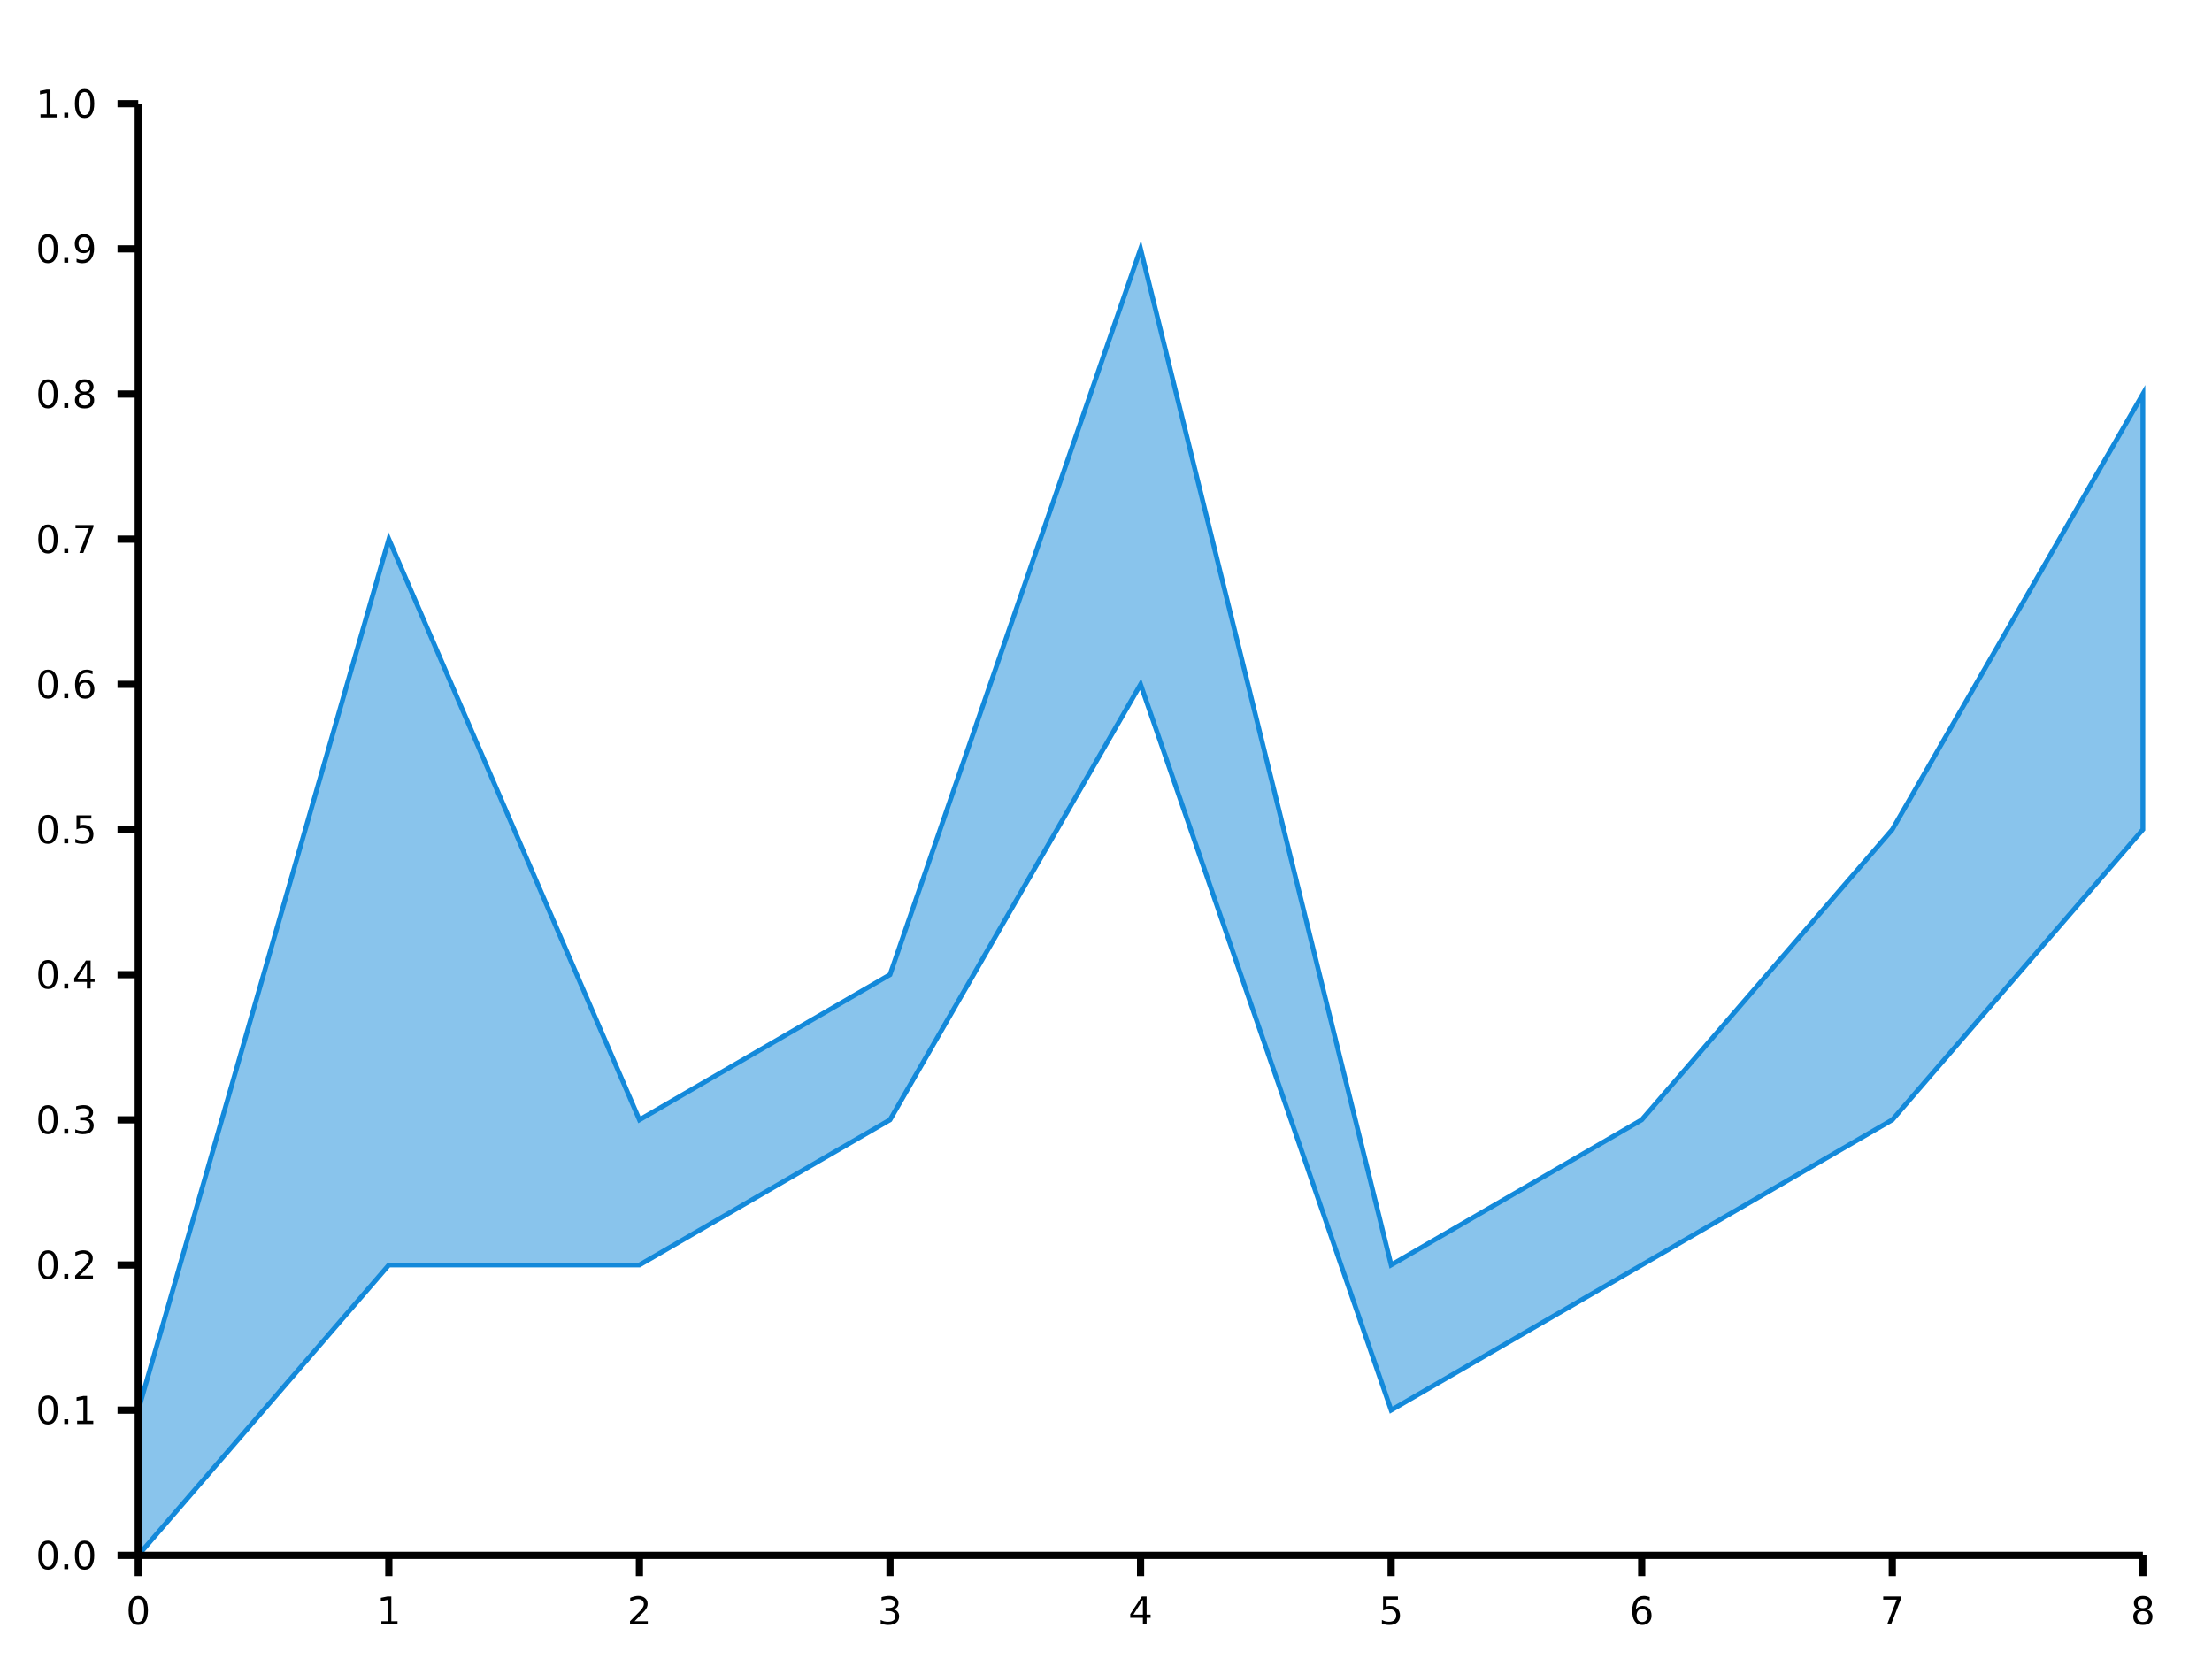
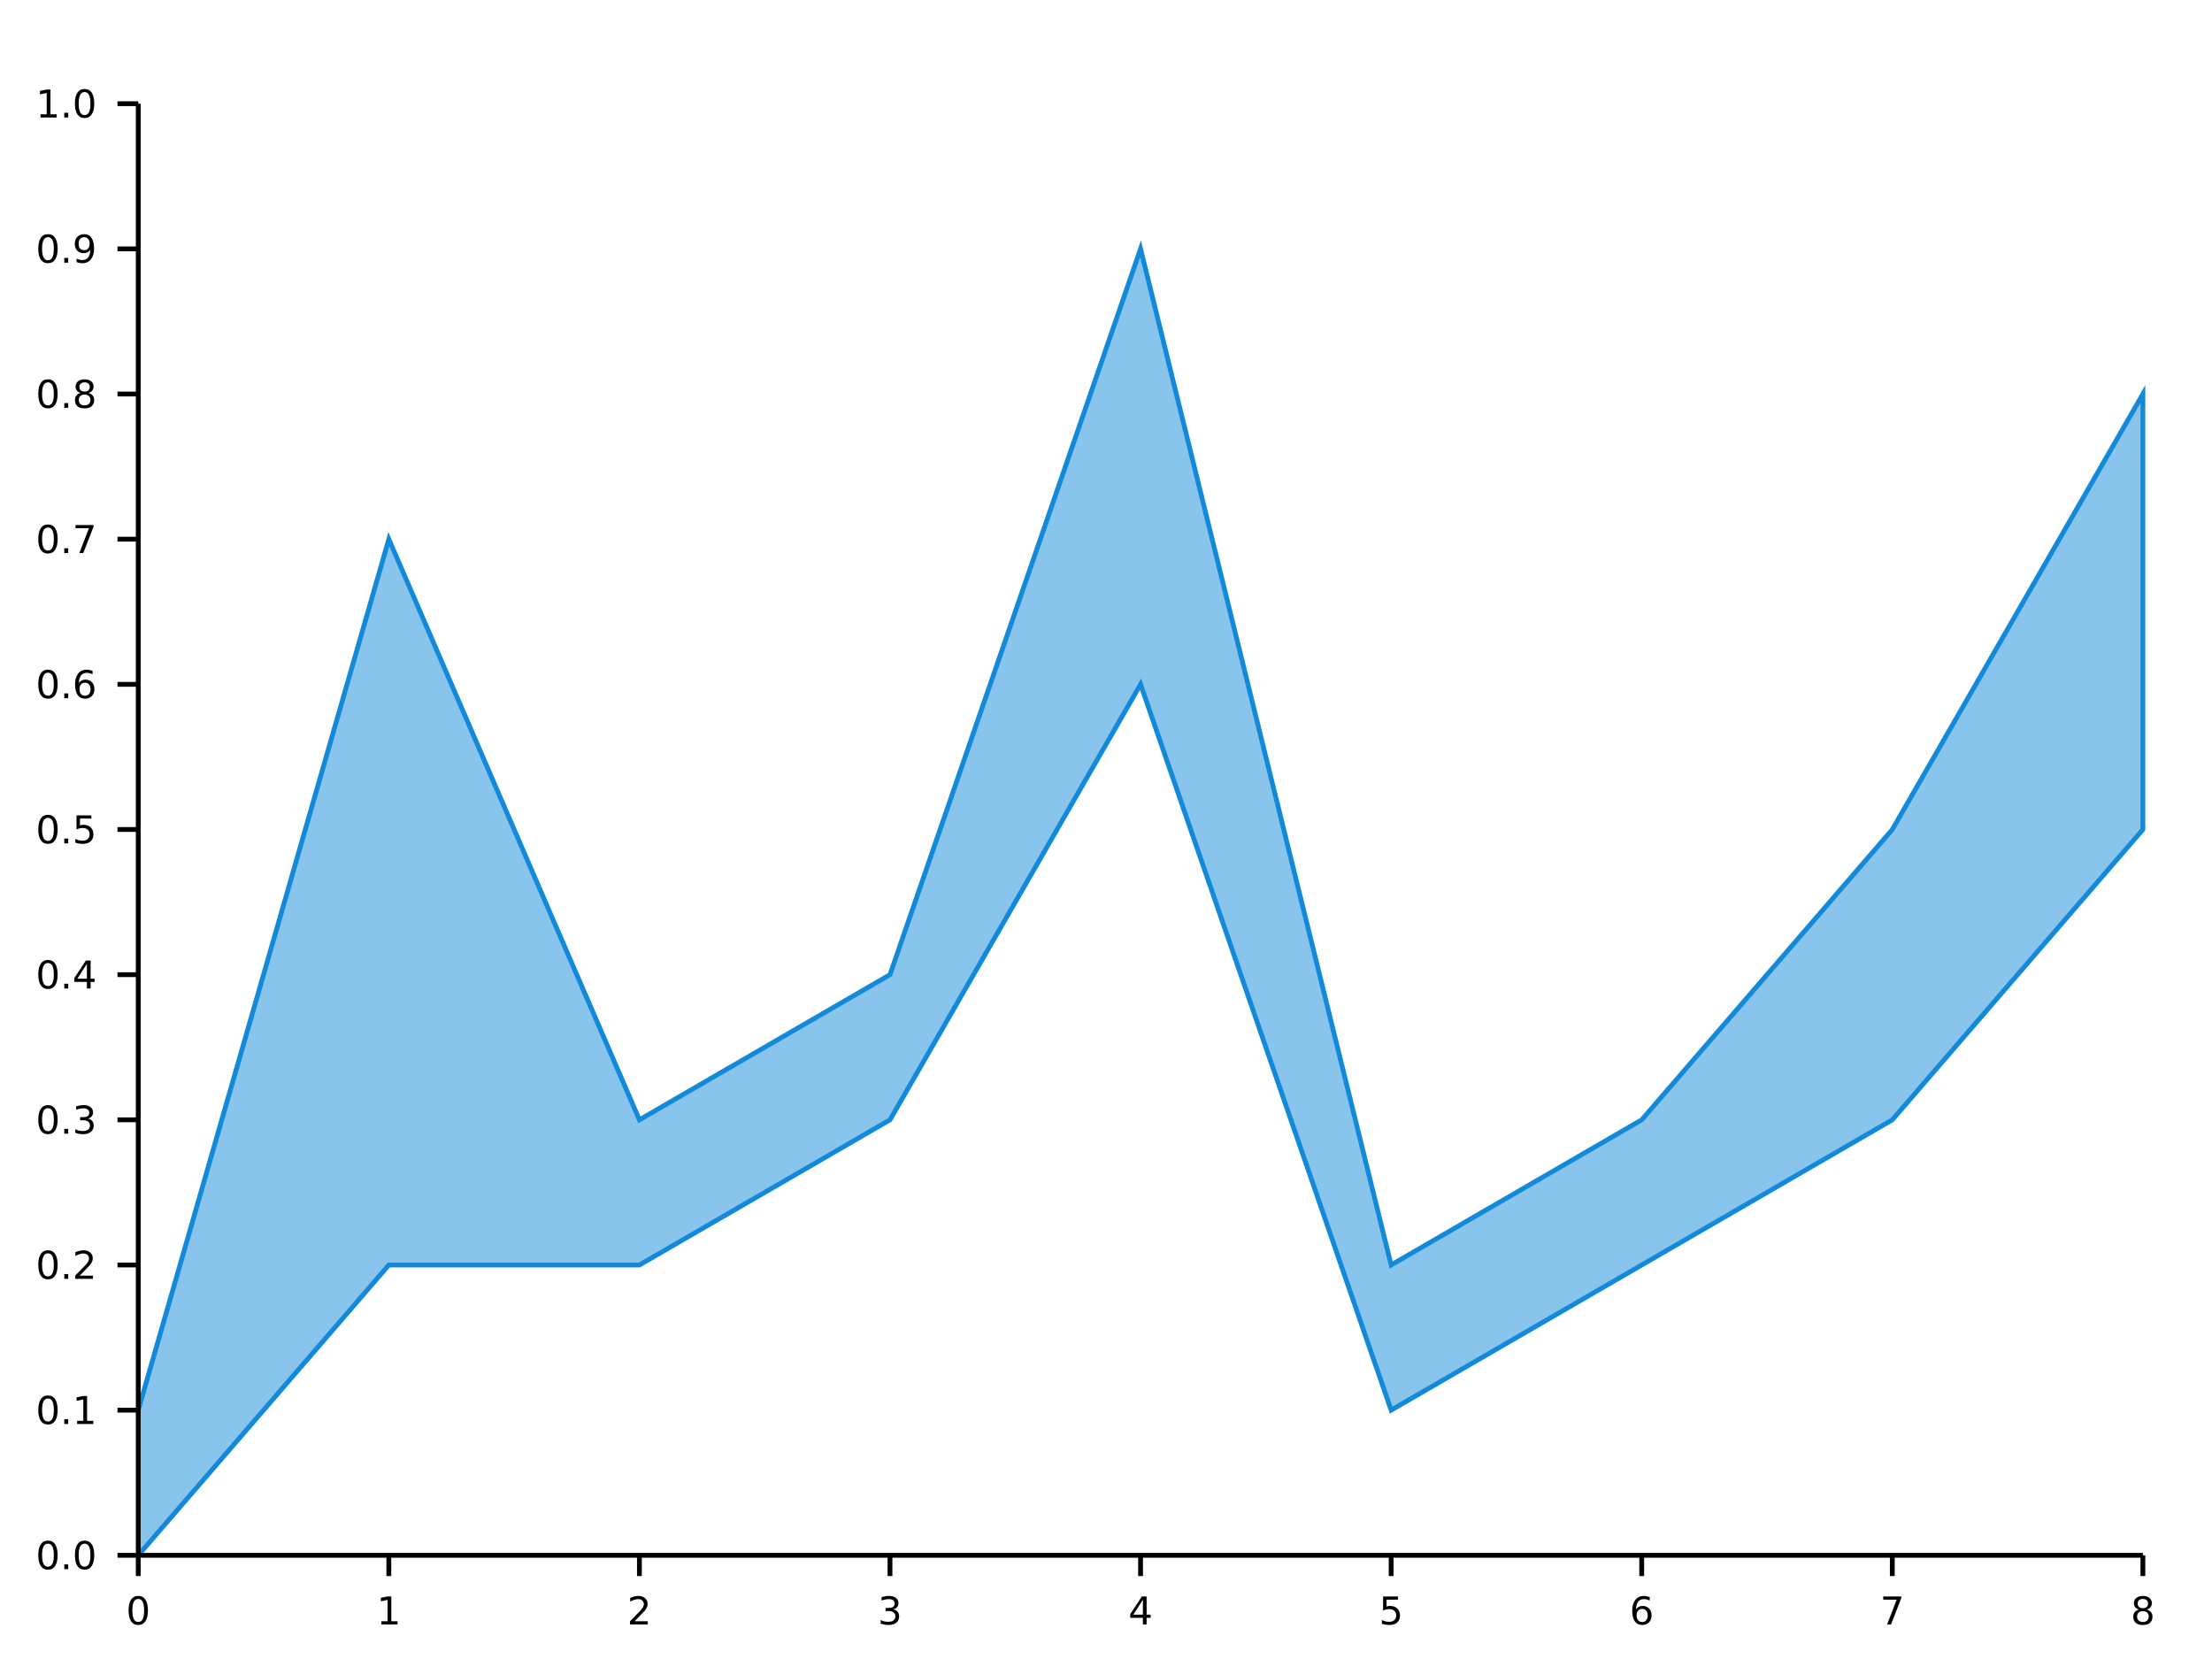
<svg xmlns="http://www.w3.org/2000/svg" xmlns:xlink="http://www.w3.org/1999/xlink" width="640px" height="480px" viewBox="0 0 640 480" version="1.1">
  <defs>
    <g>
      <symbol overflow="visible" id="glyph0-0">
        <path style="stroke:none;" d="M 0.547 1.969 L 0.547 -7.828 L 6.109 -7.828 L 6.109 1.969 Z M 1.172 1.344 L 5.484 1.344 L 5.484 -7.203 L 1.172 -7.203 Z M 1.172 1.344 " />
      </symbol>
      <symbol overflow="visible" id="glyph0-1">
        <path style="stroke:none;" d="M 3.531 -7.375 C 2.969 -7.375 2.539 -7.098 2.25 -6.547 C 1.969 -5.992 1.828 -5.16 1.828 -4.047 C 1.828 -2.93 1.969 -2.094 2.25 -1.531 C 2.539 -0.977 2.969 -0.703 3.531 -0.703 C 4.102 -0.703 4.531 -0.977 4.812 -1.531 C 5.094 -2.094 5.234 -2.93 5.234 -4.047 C 5.234 -5.16 5.094 -5.992 4.812 -6.547 C 4.531 -7.098 4.102 -7.375 3.531 -7.375 Z M 3.531 -8.25 C 4.438 -8.25 5.129 -7.891 5.609 -7.172 C 6.086 -6.453 6.328 -5.41 6.328 -4.047 C 6.328 -2.68 6.086 -1.641 5.609 -0.922 C 5.129 -0.203 4.438 0.156 3.531 0.156 C 2.625 0.156 1.93 -0.203 1.453 -0.922 C 0.973 -1.641 0.734 -2.68 0.734 -4.047 C 0.734 -5.41 0.973 -6.453 1.453 -7.172 C 1.93 -7.891 2.625 -8.25 3.531 -8.25 Z M 3.531 -8.25 " />
      </symbol>
      <symbol overflow="visible" id="glyph0-2">
        <path style="stroke:none;" d="M 1.375 -0.922 L 3.172 -0.922 L 3.172 -7.094 L 1.219 -6.703 L 1.219 -7.703 L 3.156 -8.094 L 4.25 -8.094 L 4.25 -0.922 L 6.047 -0.922 L 6.047 0 L 1.375 0 Z M 1.375 -0.922 " />
      </symbol>
      <symbol overflow="visible" id="glyph0-3">
        <path style="stroke:none;" d="M 2.125 -0.922 L 5.953 -0.922 L 5.953 0 L 0.812 0 L 0.812 -0.922 C 1.227 -1.348 1.797 -1.926 2.516 -2.656 C 3.234 -3.383 3.688 -3.852 3.875 -4.062 C 4.219 -4.457 4.457 -4.789 4.594 -5.062 C 4.738 -5.332 4.812 -5.598 4.812 -5.859 C 4.812 -6.297 4.66 -6.648 4.359 -6.922 C 4.055 -7.191 3.66 -7.328 3.172 -7.328 C 2.828 -7.328 2.461 -7.266 2.078 -7.141 C 1.703 -7.023 1.301 -6.848 0.875 -6.609 L 0.875 -7.703 C 1.312 -7.879 1.723 -8.016 2.109 -8.109 C 2.492 -8.203 2.844 -8.25 3.156 -8.25 C 4 -8.25 4.664 -8.035 5.156 -7.609 C 5.656 -7.191 5.906 -6.633 5.906 -5.938 C 5.906 -5.602 5.844 -5.285 5.719 -4.984 C 5.594 -4.691 5.367 -4.344 5.047 -3.938 C 4.953 -3.832 4.66 -3.523 4.172 -3.016 C 3.691 -2.516 3.008 -1.816 2.125 -0.922 Z M 2.125 -0.922 " />
      </symbol>
      <symbol overflow="visible" id="glyph0-4">
        <path style="stroke:none;" d="M 4.5 -4.359 C 5.031 -4.254 5.441 -4.023 5.734 -3.672 C 6.023 -3.316 6.172 -2.879 6.172 -2.359 C 6.172 -1.555 5.895 -0.938 5.344 -0.5 C 4.801 -0.062 4.023 0.156 3.016 0.156 C 2.672 0.156 2.316 0.117 1.953 0.047 C 1.598 -0.016 1.227 -0.113 0.844 -0.25 L 0.844 -1.297 C 1.145 -1.117 1.477 -0.984 1.844 -0.891 C 2.207 -0.805 2.586 -0.766 2.984 -0.766 C 3.672 -0.766 4.191 -0.898 4.547 -1.172 C 4.91 -1.441 5.094 -1.836 5.094 -2.359 C 5.094 -2.828 4.922 -3.195 4.578 -3.469 C 4.242 -3.738 3.781 -3.875 3.188 -3.875 L 2.25 -3.875 L 2.25 -4.781 L 3.234 -4.781 C 3.773 -4.781 4.188 -4.883 4.469 -5.094 C 4.75 -5.312 4.891 -5.625 4.891 -6.031 C 4.891 -6.445 4.742 -6.766 4.453 -6.984 C 4.16 -7.211 3.738 -7.328 3.188 -7.328 C 2.883 -7.328 2.562 -7.289 2.219 -7.219 C 1.875 -7.156 1.5 -7.055 1.094 -6.922 L 1.094 -7.891 C 1.508 -8.016 1.895 -8.102 2.25 -8.156 C 2.613 -8.219 2.957 -8.25 3.281 -8.25 C 4.113 -8.25 4.77 -8.055 5.25 -7.672 C 5.738 -7.297 5.984 -6.785 5.984 -6.141 C 5.984 -5.691 5.852 -5.312 5.594 -5 C 5.344 -4.695 4.977 -4.484 4.5 -4.359 Z M 4.5 -4.359 " />
      </symbol>
      <symbol overflow="visible" id="glyph0-5">
        <path style="stroke:none;" d="M 4.203 -7.141 L 1.438 -2.828 L 4.203 -2.828 Z M 3.906 -8.094 L 5.281 -8.094 L 5.281 -2.828 L 6.438 -2.828 L 6.438 -1.906 L 5.281 -1.906 L 5.281 0 L 4.203 0 L 4.203 -1.906 L 0.547 -1.906 L 0.547 -2.969 Z M 3.906 -8.094 " />
      </symbol>
      <symbol overflow="visible" id="glyph0-6">
        <path style="stroke:none;" d="M 1.203 -8.094 L 5.5 -8.094 L 5.5 -7.172 L 2.203 -7.172 L 2.203 -5.188 C 2.359 -5.238 2.516 -5.281 2.672 -5.312 C 2.836 -5.344 3 -5.359 3.156 -5.359 C 4.062 -5.359 4.773 -5.109 5.297 -4.609 C 5.828 -4.117 6.094 -3.445 6.094 -2.594 C 6.094 -1.727 5.82 -1.051 5.281 -0.562 C 4.738 -0.082 3.973 0.156 2.984 0.156 C 2.648 0.156 2.305 0.125 1.953 0.062 C 1.598 0.008 1.234 -0.07 0.859 -0.188 L 0.859 -1.297 C 1.18 -1.117 1.516 -0.984 1.859 -0.891 C 2.211 -0.805 2.582 -0.766 2.969 -0.766 C 3.594 -0.766 4.086 -0.926 4.453 -1.25 C 4.816 -1.582 5 -2.031 5 -2.594 C 5 -3.156 4.816 -3.602 4.453 -3.938 C 4.086 -4.27 3.594 -4.438 2.969 -4.438 C 2.676 -4.438 2.383 -4.398 2.094 -4.328 C 1.801 -4.266 1.504 -4.164 1.203 -4.031 Z M 1.203 -8.094 " />
      </symbol>
      <symbol overflow="visible" id="glyph0-7">
        <path style="stroke:none;" d="M 3.672 -4.484 C 3.172 -4.484 2.773 -4.316 2.484 -3.984 C 2.203 -3.648 2.062 -3.188 2.062 -2.594 C 2.062 -2.008 2.203 -1.547 2.484 -1.203 C 2.773 -0.867 3.172 -0.703 3.672 -0.703 C 4.16 -0.703 4.547 -0.867 4.828 -1.203 C 5.117 -1.547 5.266 -2.008 5.266 -2.594 C 5.266 -3.188 5.117 -3.648 4.828 -3.984 C 4.547 -4.316 4.16 -4.484 3.672 -4.484 Z M 5.844 -7.922 L 5.844 -6.922 C 5.57 -7.047 5.297 -7.145 5.016 -7.219 C 4.734 -7.289 4.453 -7.328 4.172 -7.328 C 3.453 -7.328 2.898 -7.082 2.516 -6.594 C 2.141 -6.102 1.922 -5.363 1.859 -4.375 C 2.078 -4.688 2.348 -4.926 2.672 -5.094 C 2.992 -5.27 3.348 -5.359 3.734 -5.359 C 4.547 -5.359 5.188 -5.109 5.656 -4.609 C 6.133 -4.117 6.375 -3.445 6.375 -2.594 C 6.375 -1.758 6.125 -1.094 5.625 -0.594 C 5.133 -0.094 4.484 0.156 3.672 0.156 C 2.734 0.156 2.016 -0.203 1.516 -0.922 C 1.023 -1.641 0.781 -2.68 0.781 -4.047 C 0.781 -5.328 1.082 -6.348 1.688 -7.109 C 2.289 -7.867 3.109 -8.25 4.141 -8.25 C 4.41 -8.25 4.688 -8.219 4.969 -8.156 C 5.25 -8.102 5.539 -8.023 5.844 -7.922 Z M 5.844 -7.922 " />
      </symbol>
      <symbol overflow="visible" id="glyph0-8">
        <path style="stroke:none;" d="M 0.906 -8.094 L 6.125 -8.094 L 6.125 -7.625 L 3.172 0 L 2.031 0 L 4.797 -7.172 L 0.906 -7.172 Z M 0.906 -8.094 " />
      </symbol>
      <symbol overflow="visible" id="glyph0-9">
        <path style="stroke:none;" d="M 3.531 -3.844 C 3.008 -3.844 2.598 -3.703 2.297 -3.422 C 2.004 -3.148 1.859 -2.77 1.859 -2.281 C 1.859 -1.789 2.004 -1.406 2.297 -1.125 C 2.598 -0.844 3.008 -0.703 3.531 -0.703 C 4.051 -0.703 4.461 -0.844 4.766 -1.125 C 5.066 -1.406 5.219 -1.789 5.219 -2.281 C 5.219 -2.77 5.066 -3.148 4.766 -3.422 C 4.461 -3.703 4.051 -3.844 3.531 -3.844 Z M 2.438 -4.312 C 1.969 -4.426 1.598 -4.645 1.328 -4.969 C 1.066 -5.289 0.938 -5.68 0.938 -6.141 C 0.938 -6.785 1.164 -7.297 1.625 -7.672 C 2.094 -8.055 2.727 -8.25 3.531 -8.25 C 4.332 -8.25 4.961 -8.055 5.422 -7.672 C 5.891 -7.297 6.125 -6.785 6.125 -6.141 C 6.125 -5.68 5.988 -5.289 5.719 -4.969 C 5.457 -4.645 5.094 -4.426 4.625 -4.312 C 5.156 -4.188 5.566 -3.941 5.859 -3.578 C 6.16 -3.223 6.312 -2.789 6.312 -2.281 C 6.312 -1.488 6.07 -0.883 5.594 -0.469 C 5.113 -0.051 4.426 0.156 3.531 0.156 C 2.633 0.156 1.945 -0.051 1.469 -0.469 C 0.988 -0.883 0.75 -1.488 0.75 -2.281 C 0.75 -2.789 0.895 -3.223 1.188 -3.578 C 1.488 -3.941 1.906 -4.188 2.438 -4.312 Z M 2.031 -6.047 C 2.031 -5.617 2.16 -5.285 2.422 -5.047 C 2.691 -4.816 3.062 -4.703 3.531 -4.703 C 4 -4.703 4.363 -4.816 4.625 -5.047 C 4.895 -5.285 5.031 -5.617 5.031 -6.047 C 5.031 -6.461 4.895 -6.785 4.625 -7.016 C 4.363 -7.254 4 -7.375 3.531 -7.375 C 3.062 -7.375 2.691 -7.254 2.422 -7.016 C 2.16 -6.785 2.031 -6.461 2.031 -6.047 Z M 2.031 -6.047 " />
      </symbol>
      <symbol overflow="visible" id="glyph0-10">
        <path style="stroke:none;" d="M 1.188 -1.375 L 2.328 -1.375 L 2.328 0 L 1.188 0 Z M 1.188 -1.375 " />
      </symbol>
      <symbol overflow="visible" id="glyph0-11">
        <path style="stroke:none;" d="M 1.219 -0.172 L 1.219 -1.172 C 1.488 -1.035 1.766 -0.93 2.047 -0.859 C 2.336 -0.797 2.617 -0.766 2.891 -0.766 C 3.609 -0.766 4.156 -1.004 4.531 -1.484 C 4.914 -1.973 5.141 -2.711 5.203 -3.703 C 4.984 -3.398 4.711 -3.164 4.391 -3 C 4.078 -2.832 3.723 -2.75 3.328 -2.75 C 2.516 -2.75 1.875 -2.992 1.406 -3.484 C 0.938 -3.973 0.703 -4.641 0.703 -5.484 C 0.703 -6.316 0.945 -6.984 1.438 -7.484 C 1.926 -7.992 2.582 -8.25 3.406 -8.25 C 4.344 -8.25 5.055 -7.891 5.547 -7.172 C 6.035 -6.453 6.281 -5.41 6.281 -4.047 C 6.281 -2.766 5.977 -1.742 5.375 -0.984 C 4.77 -0.223 3.957 0.156 2.938 0.156 C 2.656 0.156 2.375 0.129 2.094 0.078 C 1.812 0.023 1.52 -0.055 1.219 -0.172 Z M 3.406 -3.609 C 3.895 -3.609 4.281 -3.773 4.562 -4.109 C 4.852 -4.441 5 -4.898 5 -5.484 C 5 -6.066 4.852 -6.523 4.562 -6.859 C 4.281 -7.203 3.895 -7.375 3.406 -7.375 C 2.906 -7.375 2.508 -7.203 2.219 -6.859 C 1.938 -6.523 1.797 -6.066 1.797 -5.484 C 1.797 -4.898 1.938 -4.441 2.219 -4.109 C 2.508 -3.773 2.906 -3.609 3.406 -3.609 Z M 3.406 -3.609 " />
      </symbol>
    </g>
  </defs>
  <g id="surface0">
    <path style="fill-rule:nonzero;fill:rgb(7.451%,53.725%,85.49%);fill-opacity:0.498;stroke-width:1.389;stroke-linecap:butt;stroke-linejoin:miter;stroke:rgb(7.451%,53.725%,85.49%);stroke-opacity:1;stroke-miterlimit:10;" d="M 40 30 L 112.5 114 L 185 114 L 257.5 156 L 330 282 L 402.5 72 L 547.5 156 L 620 240 L 620 366 L 547.5 240 L 475 156 L 402.5 114 L 330 408 L 257.5 198 L 185 156 L 112.5 324 L 40 72 " transform="matrix(1,0,0,-1,0,480)" />
-     <path style="fill:none;stroke-width:2.083;stroke-linecap:butt;stroke-linejoin:miter;stroke:rgb(0%,0%,0%);stroke-opacity:1;stroke-miterlimit:10;" d="M 40 30 L 620 30 " transform="matrix(1,0,0,-1,0,480)" />
-     <path style="fill:none;stroke-width:2.083;stroke-linecap:butt;stroke-linejoin:miter;stroke:rgb(0%,0%,0%);stroke-opacity:1;stroke-miterlimit:10;" d="M 40 30 L 40 24 M 112.5 30 L 112.5 24 M 185 30 L 185 24 M 257.5 30 L 257.5 24 M 330 30 L 330 24 M 402.5 30 L 402.5 24 M 475 30 L 475 24 M 547.5 30 L 547.5 24 M 620 30 L 620 24 " transform="matrix(1,0,0,-1,0,480)" />
+     <path style="fill:none;stroke-width:1.389;stroke-linecap:butt;stroke-linejoin:miter;stroke:rgb(0%,0%,0%);stroke-opacity:1;stroke-miterlimit:10;" d="M 40 30 L 620 30 " transform="matrix(1,0,0,-1,0,480)" />
+     <path style="fill:none;stroke-width:1.389;stroke-linecap:butt;stroke-linejoin:miter;stroke:rgb(0%,0%,0%);stroke-opacity:1;stroke-miterlimit:10;" d="M 40 30 L 40 24 M 112.5 30 L 112.5 24 M 185 30 L 185 24 M 257.5 30 L 257.5 24 M 330 30 L 330 24 M 402.5 30 L 402.5 24 M 475 30 L 475 24 M 547.5 30 L 547.5 24 M 620 30 L 620 24 " transform="matrix(1,0,0,-1,0,480)" />
    <g style="fill:rgb(0%,0%,0%);fill-opacity:1;">
      <use xlink:href="#glyph0-1" x="36.469" y="470" />
    </g>
    <g style="fill:rgb(0%,0%,0%);fill-opacity:1;">
      <use xlink:href="#glyph0-2" x="108.969" y="470" />
    </g>
    <g style="fill:rgb(0%,0%,0%);fill-opacity:1;">
      <use xlink:href="#glyph0-3" x="181.469" y="470" />
    </g>
    <g style="fill:rgb(0%,0%,0%);fill-opacity:1;">
      <use xlink:href="#glyph0-4" x="253.969" y="470" />
    </g>
    <g style="fill:rgb(0%,0%,0%);fill-opacity:1;">
      <use xlink:href="#glyph0-5" x="326.469" y="470" />
    </g>
    <g style="fill:rgb(0%,0%,0%);fill-opacity:1;">
      <use xlink:href="#glyph0-6" x="398.969" y="470" />
    </g>
    <g style="fill:rgb(0%,0%,0%);fill-opacity:1;">
      <use xlink:href="#glyph0-7" x="471.469" y="470" />
    </g>
    <g style="fill:rgb(0%,0%,0%);fill-opacity:1;">
      <use xlink:href="#glyph0-8" x="543.969" y="470" />
    </g>
    <g style="fill:rgb(0%,0%,0%);fill-opacity:1;">
      <use xlink:href="#glyph0-9" x="616.469" y="470" />
    </g>
-     <path style="fill:none;stroke-width:2.083;stroke-linecap:butt;stroke-linejoin:miter;stroke:rgb(0%,0%,0%);stroke-opacity:1;stroke-miterlimit:10;" d="M 40 30 L 40 450 " transform="matrix(1,0,0,-1,0,480)" />
-     <path style="fill:none;stroke-width:2.083;stroke-linecap:butt;stroke-linejoin:miter;stroke:rgb(0%,0%,0%);stroke-opacity:1;stroke-miterlimit:10;" d="M 40 30 L 34 30 M 40 72 L 34 72 M 40 114 L 34 114 M 40 156 L 34 156 M 40 198 L 34 198 M 40 240 L 34 240 M 40 282 L 34 282 M 40 324 L 34 324 M 40 366 L 34 366 M 40 408 L 34 408 M 40 450 L 34 450 " transform="matrix(1,0,0,-1,0,480)" />
+     <path style="fill:none;stroke-width:1.389;stroke-linecap:butt;stroke-linejoin:miter;stroke:rgb(0%,0%,0%);stroke-opacity:1;stroke-miterlimit:10;" d="M 40 30 L 40 450 " transform="matrix(1,0,0,-1,0,480)" />
+     <path style="fill:none;stroke-width:1.389;stroke-linecap:butt;stroke-linejoin:miter;stroke:rgb(0%,0%,0%);stroke-opacity:1;stroke-miterlimit:10;" d="M 40 30 L 34 30 M 40 72 L 34 72 M 40 114 L 34 114 M 40 156 L 34 156 M 40 198 L 34 198 M 40 240 L 34 240 M 40 282 L 34 282 M 40 324 L 34 324 M 40 366 L 34 366 M 40 408 L 34 408 M 40 450 L 34 450 " transform="matrix(1,0,0,-1,0,480)" />
    <g style="fill:rgb(0%,0%,0%);fill-opacity:1;">
      <use xlink:href="#glyph0-1" x="10.344" y="454" />
      <use xlink:href="#glyph0-10" x="17.406" y="454" />
      <use xlink:href="#glyph0-1" x="20.938" y="454" />
    </g>
    <g style="fill:rgb(0%,0%,0%);fill-opacity:1;">
      <use xlink:href="#glyph0-1" x="10.344" y="412" />
      <use xlink:href="#glyph0-10" x="17.406" y="412" />
      <use xlink:href="#glyph0-2" x="20.938" y="412" />
    </g>
    <g style="fill:rgb(0%,0%,0%);fill-opacity:1;">
      <use xlink:href="#glyph0-1" x="10.344" y="370" />
      <use xlink:href="#glyph0-10" x="17.406" y="370" />
      <use xlink:href="#glyph0-3" x="20.938" y="370" />
    </g>
    <g style="fill:rgb(0%,0%,0%);fill-opacity:1;">
      <use xlink:href="#glyph0-1" x="10.344" y="328" />
      <use xlink:href="#glyph0-10" x="17.406" y="328" />
      <use xlink:href="#glyph0-4" x="20.938" y="328" />
    </g>
    <g style="fill:rgb(0%,0%,0%);fill-opacity:1;">
      <use xlink:href="#glyph0-1" x="10.344" y="286" />
      <use xlink:href="#glyph0-10" x="17.406" y="286" />
      <use xlink:href="#glyph0-5" x="20.938" y="286" />
    </g>
    <g style="fill:rgb(0%,0%,0%);fill-opacity:1;">
      <use xlink:href="#glyph0-1" x="10.344" y="244" />
      <use xlink:href="#glyph0-10" x="17.406" y="244" />
      <use xlink:href="#glyph0-6" x="20.938" y="244" />
    </g>
    <g style="fill:rgb(0%,0%,0%);fill-opacity:1;">
      <use xlink:href="#glyph0-1" x="10.344" y="202" />
      <use xlink:href="#glyph0-10" x="17.406" y="202" />
      <use xlink:href="#glyph0-7" x="20.938" y="202" />
    </g>
    <g style="fill:rgb(0%,0%,0%);fill-opacity:1;">
      <use xlink:href="#glyph0-1" x="10.344" y="160" />
      <use xlink:href="#glyph0-10" x="17.406" y="160" />
      <use xlink:href="#glyph0-8" x="20.938" y="160" />
    </g>
    <g style="fill:rgb(0%,0%,0%);fill-opacity:1;">
      <use xlink:href="#glyph0-1" x="10.344" y="118" />
      <use xlink:href="#glyph0-10" x="17.406" y="118" />
      <use xlink:href="#glyph0-9" x="20.938" y="118" />
    </g>
    <g style="fill:rgb(0%,0%,0%);fill-opacity:1;">
      <use xlink:href="#glyph0-1" x="10.344" y="76" />
      <use xlink:href="#glyph0-10" x="17.406" y="76" />
      <use xlink:href="#glyph0-11" x="20.938" y="76" />
    </g>
    <g style="fill:rgb(0%,0%,0%);fill-opacity:1;">
      <use xlink:href="#glyph0-2" x="10.344" y="34" />
      <use xlink:href="#glyph0-10" x="17.406" y="34" />
      <use xlink:href="#glyph0-1" x="20.938" y="34" />
    </g>
  </g>
</svg>
